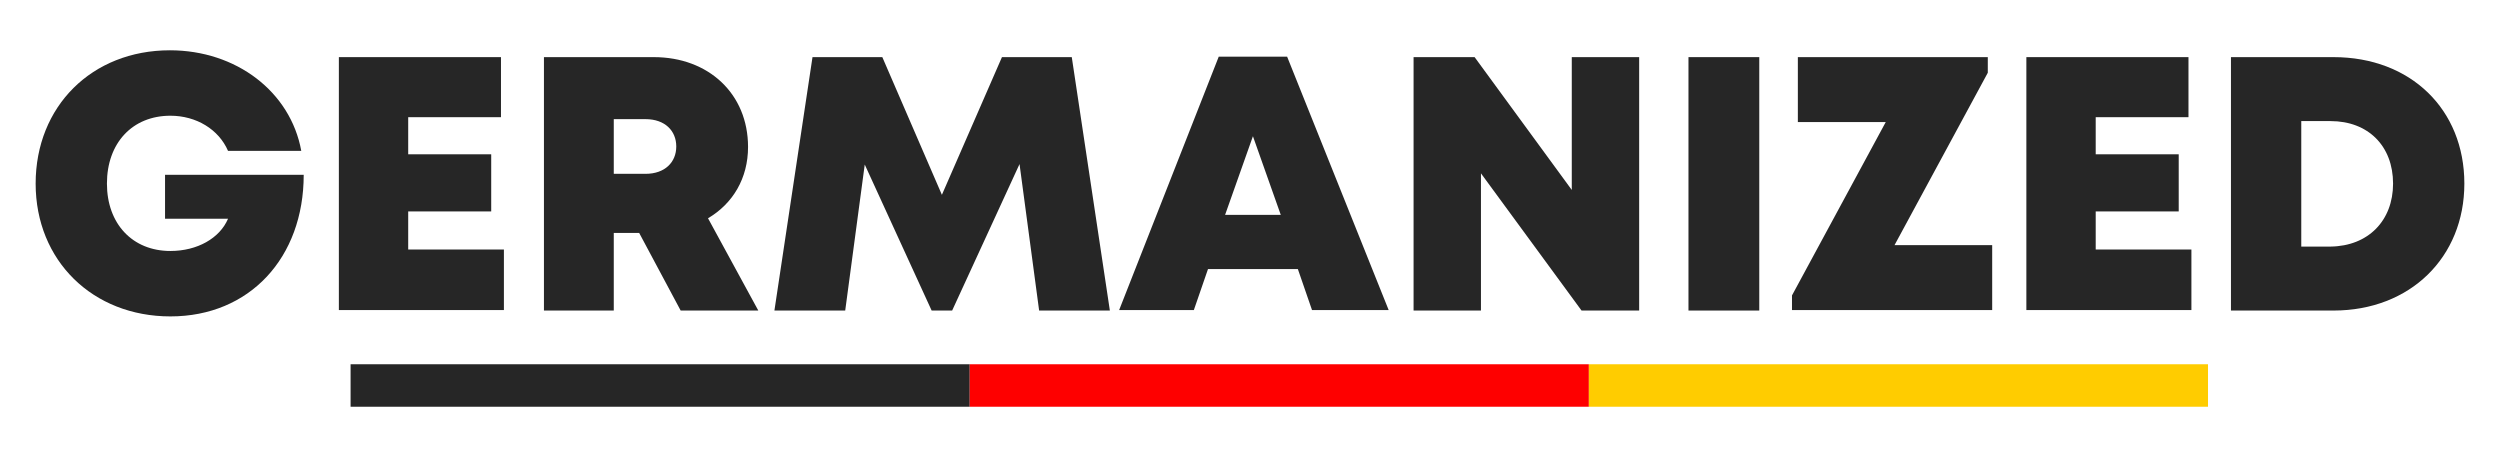
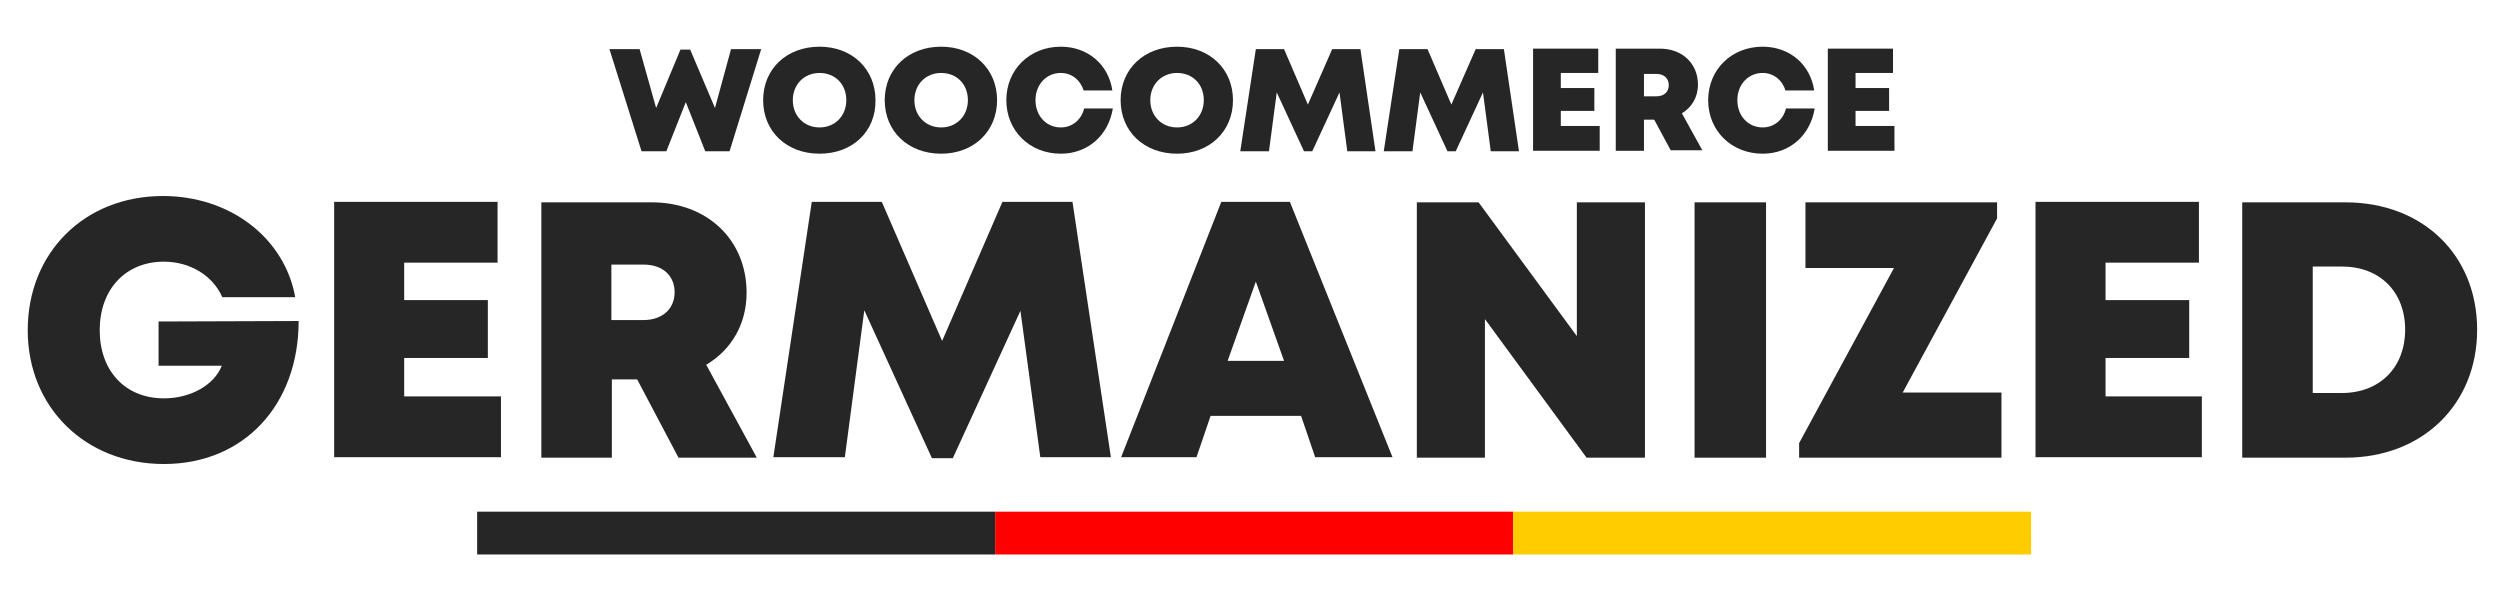
- <svg xmlns="http://www.w3.org/2000/svg" version="1.1" id="Ebene_1" x="0px" y="0px" viewBox="0 0 512 93.8" style="enable-background:new 0 0 512 93.8;" xml:space="preserve">
+ <svg xmlns="http://www.w3.org/2000/svg" version="1.1" id="Ebene_1" x="0px" y="0px" viewBox="0 196.2 514 122" style="enable-background:new 0 196.2 514 122;" xml:space="preserve">
  <style type="text/css">
	.st0{fill:#262626;}
	.st1{fill:#FE0000;}
	.st2{fill:#FFCC00;}
</style>
-   <g id="XMLID_9_">
-     <g id="XMLID_1_">
-       <path id="XMLID_2_" class="st0" d="M62.2,35.8c0,17-11.1,29-27.3,29C19,64.8,7.3,53.4,7.3,37.6s11.5-27.3,27.5-27.3    c13.6,0,24.7,8.5,26.9,20.6h-15c-1.9-4.4-6.5-7.2-11.8-7.2c-7.8,0-13,5.6-13,13.9c0,8.2,5.2,13.8,13,13.8c5.5,0,10.1-2.6,11.8-6.6    H33.8v-9L62.2,35.8z" />
-       <path id="XMLID_7_" class="st0" d="M103.2,51.1v12.4H69.4V11.7h33.2V24h-19v7.6h17v11.7h-17v7.8H103.2z" />
-       <path id="XMLID_10_" class="st0" d="M130.9,47.7h-5.2v15.9h-14.3V11.7h22.5c11.2,0,19.3,7.5,19.3,18.4c0,6.4-3.1,11.6-8.2,14.6    l10.3,18.9h-15.9L130.9,47.7z M125.7,35.6h6.5c4,0,6.3-2.4,6.3-5.6c0-3.2-2.3-5.6-6.3-5.6h-6.5V35.6z" />
-       <path id="XMLID_13_" class="st0" d="M212.8,63.5l-4-29.9l-13.8,30h-4.2l-13.7-29.9l-4,29.9h-14.5l7.8-51.9h14.3l12.2,28.2    l12.3-28.2h14.3l7.8,51.9H212.8z" />
-       <path id="XMLID_15_" class="st0" d="M265.8,55.1h-18.4l-2.9,8.4h-15.3l20.4-51.9h14l20.8,51.9h-15.7L265.8,55.1z M256.6,27.9    l-5.7,16.1h11.4L256.6,27.9z" />
-       <path id="XMLID_18_" class="st0" d="M335.7,11.7v51.9h-11.8l-20.6-28.1v28.1h-13.8V11.7h12.5l19.9,27.2V11.7H335.7z" />
-       <path id="XMLID_20_" class="st0" d="M345.8,11.7h14.5v51.9h-14.5V11.7z" />
-       <path id="XMLID_23_" class="st0" d="M408,50.2v13.3H367v-3L386.2,25h-18V11.7h38.9v3.2L388,50.2H408z" />
-       <path id="XMLID_25_" class="st0" d="M448.8,51.1v12.4H415V11.7h33.2V24h-19v7.6h17v11.7h-17v7.8H448.8z" />
-       <path id="XMLID_27_" class="st0" d="M504.7,37.6c0,15.1-11.1,26-26.8,26h-21V11.7h21C493.7,11.7,504.7,22.4,504.7,37.6z     M490.1,37.6c0-7.7-5.1-12.8-12.8-12.8h-6v25.7h6C485,50.4,490.1,45.2,490.1,37.6z" />
-     </g>
-     <rect id="XMLID_5_" x="71.8" y="74.6" class="st0" width="126.8" height="8.7" />
-     <rect id="XMLID_4_" x="198.6" y="74.6" class="st1" width="126.8" height="8.7" />
-     <rect id="XMLID_3_" x="325.4" y="74.6" class="st2" width="126.8" height="8.7" />
+   <g>
+     <path class="st0" d="M61.4,262.2c0,17.2-11.2,29.4-27.7,29.4c-16.1,0-28-11.6-28-27.5c0-16,11.7-27.6,27.8-27.6   c13.8,0,25,8.6,27.2,20.8H45.7c-1.9-4.4-6.6-7.3-12-7.3c-7.9,0-13.2,5.7-13.2,14.1c0,8.3,5.2,14,13.2,14c5.5,0,10.3-2.7,11.9-6.7   h-13v-9.1L61.4,262.2z" />
+     <path class="st0" d="M103,277.7v12.5H68.7v-52.5h33.6v12.5H83.1v7.7h17.2v11.9H83.1v7.9H103z" />
+     <path class="st0" d="M131,274.2h-5.2v16.1h-14.5v-52.5H134c11.3,0,19.5,7.6,19.5,18.6c0,6.4-3.1,11.7-8.3,14.8l10.4,19.1h-16.1   L131,274.2z M125.7,262h6.6c4,0,6.4-2.4,6.4-5.7c0-3.3-2.3-5.7-6.4-5.7h-6.6V262z" />
+     <path class="st0" d="M213.9,290.3l-4.1-30.2l-13.9,30.3h-4.3L177.7,260l-4,30.2H159l7.9-52.5h14.4l12.4,28.6l12.4-28.6h14.4   l7.9,52.5H213.9z" />
+     <path class="st0" d="M267.5,281.7h-18.6l-2.9,8.5h-15.5l20.6-52.5h14.1l21.1,52.5h-15.9L267.5,281.7z M258.2,254.1l-5.8,16.3H264   L258.2,254.1z" />
+     <path class="st0" d="M338.2,237.8v52.5h-12l-20.9-28.5v28.5h-14v-52.5h12.7l20.2,27.5v-27.5H338.2z" />
+     <path class="st0" d="M348.4,237.8h14.7v52.5h-14.7V237.8z" />
+     <path class="st0" d="M411.5,276.8v13.5h-41.6v-3l19.5-36h-18.2v-13.5h39.4v3.3l-19.4,35.8H411.5z" />
+     <path class="st0" d="M452.7,277.7v12.5h-34.2v-52.5h33.6v12.5h-19.2v7.7h17.2v11.9h-17.2v7.9H452.7z" />
+     <path class="st0" d="M509.3,264c0,15.3-11.2,26.3-27.1,26.3H461v-52.5h21.2C498.1,237.8,509.3,248.6,509.3,264z M494.5,264   c0-7.8-5.2-13-13-13h-6v26h6C489.3,277,494.5,271.7,494.5,264z" />
+   </g>
+   <rect id="XMLID_5_" x="98.1" y="301.4" class="st0" width="106.5" height="8.8" />
+   <rect id="XMLID_4_" x="204.6" y="301.4" class="st1" width="106.5" height="8.8" />
+   <rect id="XMLID_3_" x="311.1" y="301.4" class="st2" width="106.5" height="8.8" />
+   <g>
+     <path class="st0" d="M156.5,206.3l-6.5,21H145l-4-10.1l-4,10.1h-5.1l-6.6-21h6.2l3.4,12.1l5-12h2l5.1,12l3.3-12.1H156.5z" />
+     <path class="st0" d="M168.5,227.8c-6.8,0-11.6-4.6-11.6-11c0-6.4,4.8-11,11.6-11c6.7,0,11.5,4.6,11.5,11   C180.1,223.2,175.3,227.8,168.5,227.8L168.5,227.8z M168.5,222.4c3.2,0,5.5-2.4,5.5-5.6c0-3.3-2.3-5.6-5.5-5.6s-5.5,2.4-5.5,5.6   S165.3,222.4,168.5,222.4L168.5,222.4z" />
+     <path class="st0" d="M193.5,227.8c-6.8,0-11.6-4.6-11.6-11c0-6.4,4.8-11,11.6-11c6.7,0,11.5,4.6,11.5,11   C205,223.2,200.2,227.8,193.5,227.8L193.5,227.8z M193.5,222.4c3.2,0,5.5-2.4,5.5-5.6c0-3.3-2.3-5.6-5.5-5.6s-5.5,2.4-5.5,5.6   S190.3,222.4,193.5,222.4L193.5,222.4z" />
+     <path class="st0" d="M218.1,227.8c-6.4,0-11.2-4.7-11.2-11c0-6.3,4.8-11,11.2-11c5.5,0,9.8,3.6,10.6,9h-5.9   c-0.7-2.2-2.5-3.6-4.7-3.6c-3,0-5.2,2.4-5.2,5.6c0,3.2,2.2,5.6,5.2,5.6c2.3,0,4.2-1.5,4.8-3.9h5.9   C227.9,224,223.7,227.8,218.1,227.8L218.1,227.8z" />
+     <path class="st0" d="M242,227.8c-6.8,0-11.6-4.6-11.6-11c0-6.4,4.8-11,11.6-11c6.7,0,11.5,4.6,11.5,11   C253.5,223.2,248.7,227.8,242,227.8L242,227.8z M242,222.4c3.2,0,5.5-2.4,5.5-5.6c0-3.3-2.3-5.6-5.5-5.6s-5.5,2.4-5.5,5.6   S238.8,222.4,242,222.4L242,222.4z" />
+     <path class="st0" d="M277,227.3l-1.6-12.1l-5.6,12.1h-1.7l-5.6-12.1l-1.6,12.1h-5.9l3.2-21h5.8l4.9,11.4l5-11.4h5.8l3.1,21H277z" />
+     <path class="st0" d="M306.5,227.3l-1.6-12.1l-5.6,12.1h-1.7l-5.6-12.1l-1.6,12.1h-5.9l3.2-21h5.8l4.9,11.4l5-11.4h5.8l3.1,21H306.5   z" />
+     <path class="st0" d="M328.9,222.2v5h-13.7v-21h13.4v5h-7.7v3.1h6.9v4.7h-6.9v3.1H328.9z" />
+     <path class="st0" d="M340.1,220.8H338v6.4h-5.8v-21h9.1c4.5,0,7.8,3,7.8,7.4c0,2.6-1.3,4.7-3.3,5.9l4.2,7.6h-6.5L340.1,220.8z    M338,216h2.6c1.6,0,2.5-1,2.5-2.3c0-1.3-0.9-2.3-2.5-2.3H338V216z" />
+     <path class="st0" d="M362.4,227.8c-6.4,0-11.2-4.7-11.2-11c0-6.3,4.8-11,11.2-11c5.5,0,9.8,3.6,10.6,9h-5.9   c-0.7-2.2-2.5-3.6-4.7-3.6c-3,0-5.2,2.4-5.2,5.6c0,3.2,2.2,5.6,5.2,5.6c2.3,0,4.2-1.5,4.8-3.9h5.9C372.2,224,368,227.8,362.4,227.8   L362.4,227.8z" />
+     <path class="st0" d="M389.5,222.2v5h-13.7v-21h13.4v5h-7.7v3.1h6.9v4.7h-6.9v3.1H389.5z" />
  </g>
</svg>
